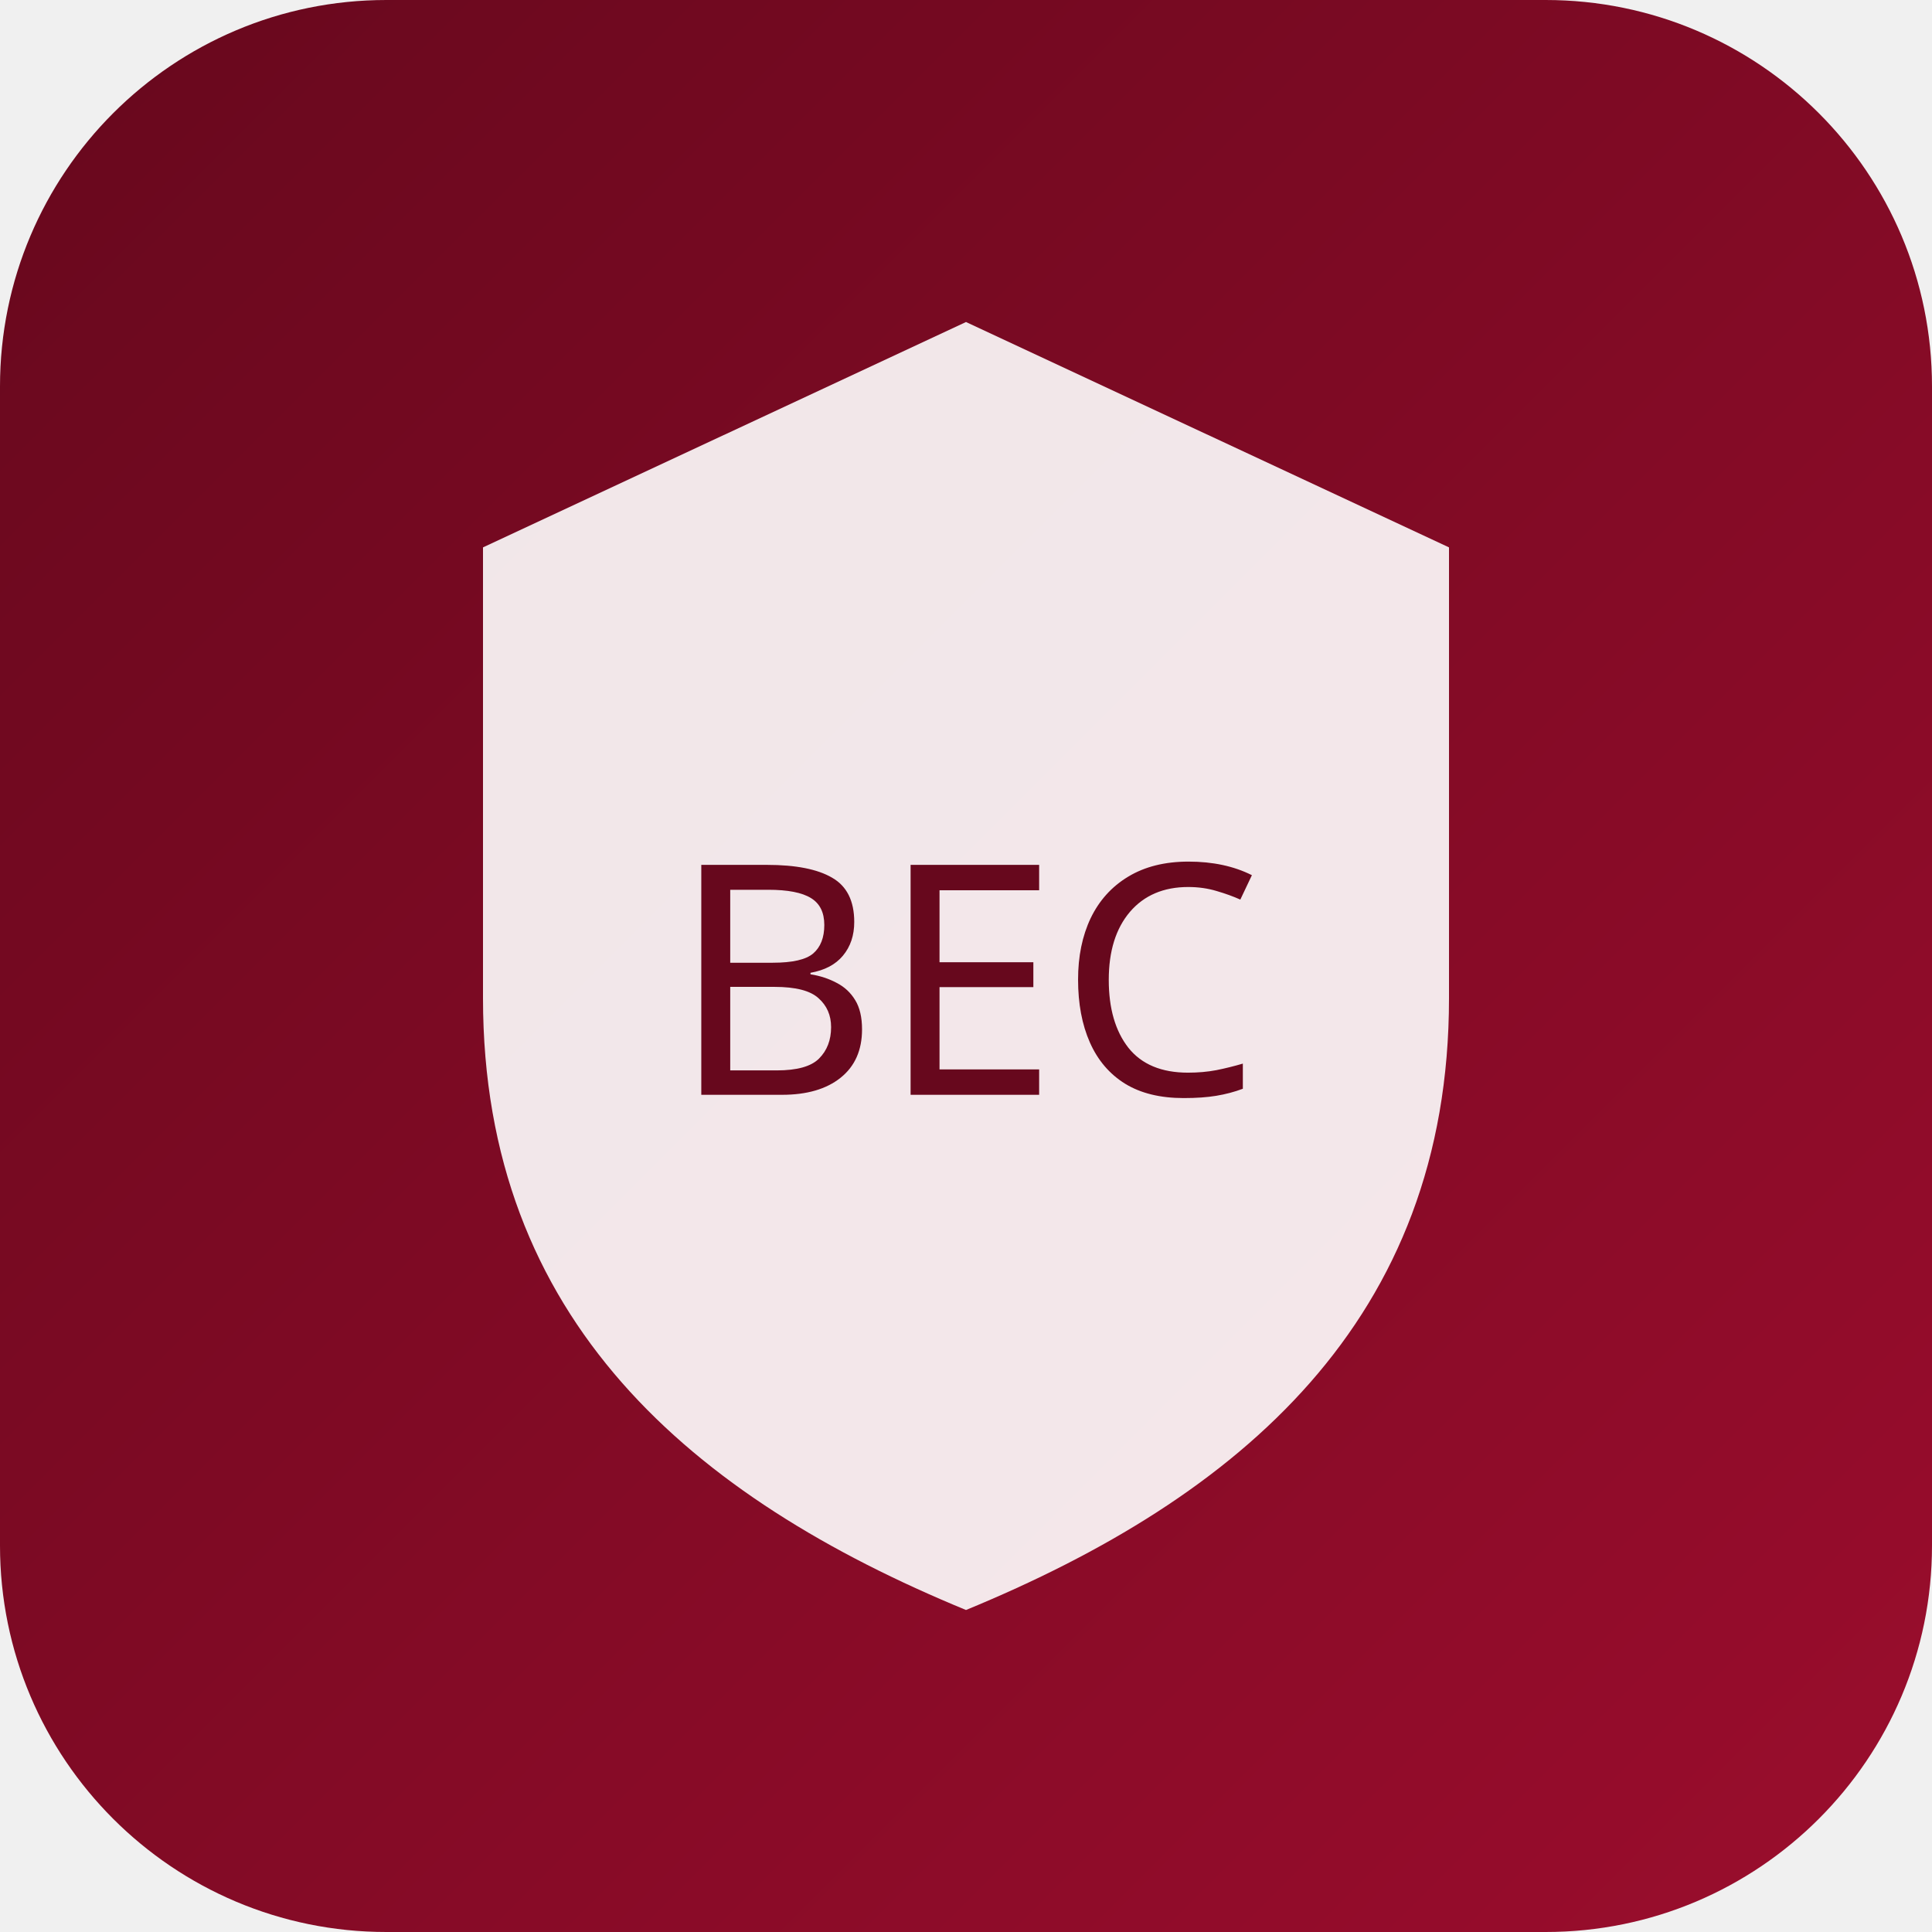
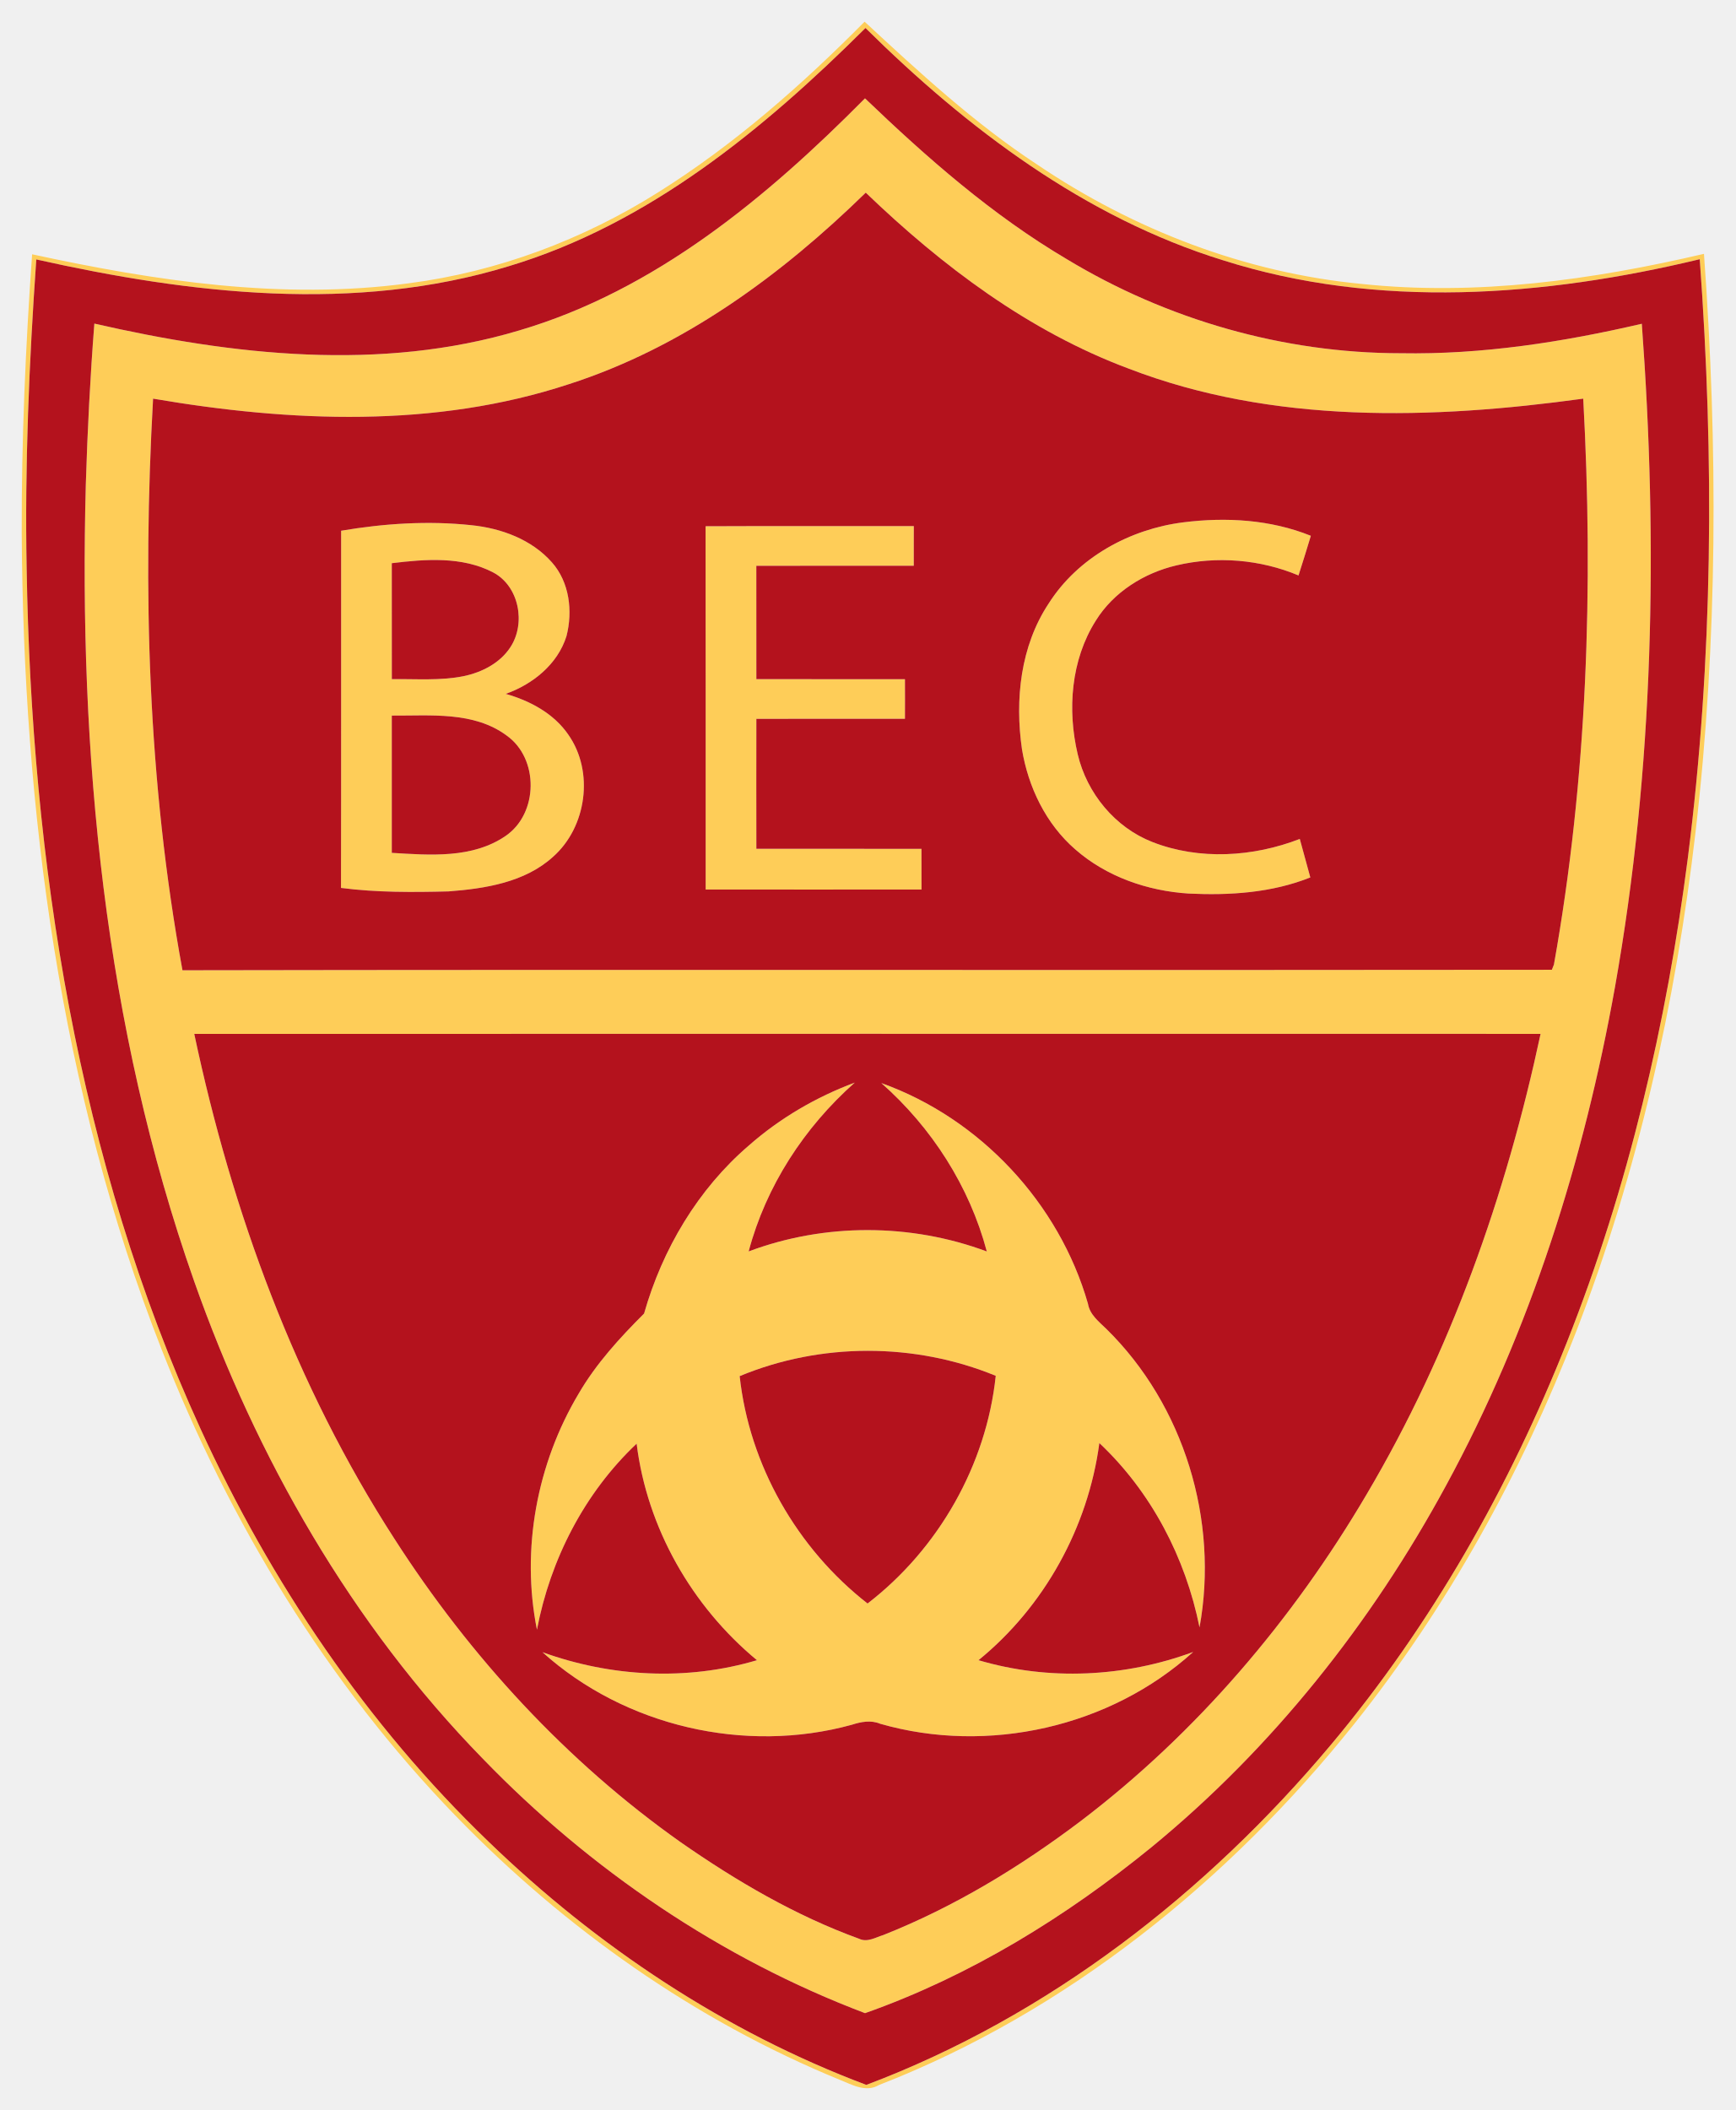
- <svg xmlns="http://www.w3.org/2000/svg" viewBox="0 0 120 120" role="img" aria-label="Logo équipe">
-   <defs>
-     <linearGradient id="becShield" x1="0" y1="0" x2="1" y2="1">
-       <stop offset="0%" stop-color="#67081D" />
-       <stop offset="100%" stop-color="#9b0d2d" />
-     </linearGradient>
-   </defs>
-   <rect width="120" height="120" rx="24" fill="url(#becShield)" />
-   <path d="M60 20L90 34V62c0 20-13 31-30 38-17-7-30-18-30-38V34L60 20z" fill="#fff" opacity="0.9" />
-   <text x="60" y="68" text-anchor="middle" font-family="Epilogue, sans-serif" font-size="20" fill="#67081D">BEC</text>
+ <svg xmlns="http://www.w3.org/2000/svg" width="400" height="486.35" version="1.1" viewBox="0 0 105.83 128.68">
+   <g transform="translate(-43.386 -61.302)">
+     <g transform="matrix(.26867 0 0 .26867 -16.814 45.698)">
+       <g id="#fecd58ff" fill="#fecd58">
+         <path d="m420.33 63c12.43 11.52 24.95 23.08 39.16 32.42 21.89 14.8 47.29 24.59 73.66 27.11 26.07 2.76 52.34-0.9 77.72-6.83 3.18 43.71 3.16 87.76-1.92 131.32-4.52 38.77-13.09 77.2-27.21 113.63-12.33 31.81-28.98 62.07-50.28 88.77-28.44 35.57-65.2 65.33-107.87 81.94-2.97 1.77-6.09-0.07-8.91-1.19-32.85-13.46-62.42-34.38-87.09-59.81-29.33-30.22-51.51-66.9-66.85-106-23.12-58.8-31.38-122.43-31.75-185.31-0.06-21.1 0.87-42.2 2.36-63.25 27.99 6.07 56.9 10.45 85.53 6.58 20.13-2.61 39.54-9.9 56.69-20.71 17.19-10.79 32.52-24.29 46.76-38.67m-80.79 55.51c-34.9 10.68-72.23 6.29-107.24-1.54-1.63 23.31-2.63 46.67-2.19 70.03 1.08 66.71 11.55 134.33 39.46 195.39 15.94 34.81 37.74 67.14 65.4 93.73 24.58 23.76 53.68 43.16 85.75 55.21 41.33-15.57 77.24-43.54 105.47-77.21 22.81-27.2 40.53-58.46 53.58-91.42 13.95-35.18 22.61-72.31 27.43-109.8 5.74-45.07 6.03-90.71 2.71-135.98-35.31 8.49-73.17 11.4-108.24 0.23-31.32-9.68-58.09-29.92-81.14-52.71-23.08 22.97-49.28 44.56-80.99 54.07z" />
+         <path d="m341.93 133.08c30.85-9.08 56.25-30.22 78.49-52.68 14.09 13.51 28.89 26.51 45.77 36.48 22.76 13.77 49.22 21.37 75.85 21.38 18.45 0.33 36.8-2.53 54.72-6.69 3.71 50.16 2.74 100.9-6.08 150.51-7.04 39.36-19.23 78.04-38.38 113.24-16.91 31.19-39.38 59.54-66.86 82.07-19.48 15.87-41.25 29.27-65.01 37.66-32.77-12.41-62.43-32.58-86.75-57.74-29.81-30.52-51.44-68.38-65.57-108.47-20.37-57.84-26.21-119.82-24.57-180.81 0.37-12.18 0.99-24.35 1.94-36.5 31.47 7.21 65.01 10.97 96.45 1.55m78.66-31.27c-19.22 18.78-41.56 35.16-67.38 43.47-30.42 10.03-63.22 8.62-94.4 3.29-2.41 43.3-1.19 87.02 6.67 129.75 103.62-0.19 207.24 0.03 310.86-0.11 0.12-0.3 0.35-0.89 0.47-1.19 7.57-42.33 9-85.57 6.65-128.45-34.27 4.71-70.39 5.82-103.19-6.82-22.69-8.47-42.35-23.28-59.68-39.94m-152.43 190.96c8.55 40.37 22.98 79.85 45.45 114.62 17.16 26.72 39.05 50.55 65.03 68.9 12.6 8.77 25.98 16.62 40.45 21.87 1.85 0.89 3.73-0.31 5.5-0.85 16.11-6.39 31.05-15.48 44.85-25.91 26.32-20.01 48.1-45.66 64.84-74.1 19.07-32.24 31.68-67.99 39.5-104.54-101.87-0.01-203.75-0.03-305.62 0.01z" />
+         <path d="m492.7 176.64c9.67-1.22 19.81-0.63 28.93 3.06-0.9 3.01-1.84 6-2.8 9-8.69-3.65-18.56-4.45-27.73-2.28-7.35 1.73-14.27 6.06-18.29 12.55-5.64 8.91-6.49 20.23-4.1 30.33 2.08 8.82 8.45 16.59 16.95 19.91 10.67 4.17 22.88 3.4 33.46-0.7 0.8 2.92 1.6 5.83 2.39 8.74-8.74 3.5-18.32 4.11-27.62 3.66-9.34-0.59-18.7-3.83-25.79-10.07-6.63-5.77-10.64-14.12-12.05-22.71-1.63-11.25-0.34-23.4 6.06-33.06 6.64-10.46 18.45-16.91 30.59-18.43z" />
+         <path d="m301.5 178.55c9.73-1.65 19.72-2.31 29.55-1.26 6.78 0.69 13.69 3.22 18.29 8.43 4 4.5 4.78 11.1 3.31 16.77-1.99 6.36-7.65 10.93-13.78 13.09 5.51 1.57 10.9 4.44 14.21 9.27 5.9 8.4 4.16 20.98-3.49 27.73-6.39 5.8-15.4 7.21-23.7 7.84-8.14 0.21-16.32 0.26-24.42-0.79 0.06-27.03 0.01-54.06 0.03-81.08m11.5 7.37c0 8.77-0.01 17.55 0.01 26.32 5.45-0.08 10.97 0.4 16.35-0.69 4.11-0.87 8.2-2.95 10.55-6.55 3.58-5.43 2-13.89-3.93-17-7.04-3.66-15.35-3.01-22.98-2.08m0 34.59v31.16c8.66 0.52 18.3 1.33 25.83-3.84 7.47-5.08 7.62-17.56 0.24-22.79-7.49-5.54-17.3-4.47-26.07-4.53z" />
+         <path d="m384.23 177.53c15.76-0.07 31.51-0.02 47.27-0.03 0 3 0 6-0.01 9-11.91 0.02-23.82-0.03-35.74 0.02 0 8.57-0.01 17.15 0.01 25.72 11.24 0.02 22.48 0.01 33.73 0.01 0.01 2.99 0.02 5.99 0 8.99-11.24 0.02-22.48 0.01-33.73 0.01-0.02 9.83-0.02 19.66 0 29.5 12.49 0.01 24.99-0.02 37.48 0.01 0.01 3.07 0.01 6.15 0.01 9.23-16.34 0.01-32.67 0.02-49 0-0.01-27.49 0.02-54.97-0.02-82.46z" />
+         <path d="m394.06 318.09c7.04-6.2 15.26-11 24.04-14.27-11.47 10.16-20.14 23.47-24.09 38.32 17.27-6.48 36.78-6.43 54.06 0.01-3.93-14.78-12.5-28.13-23.95-38.23 22.4 8.01 40.38 27.24 46.92 50.11 0.42 2.49 2.48 4.05 4.18 5.71 17.63 17.31 25.57 43.49 21.14 67.74-3.18-15.82-10.95-30.74-22.74-41.84-2.55 19.11-12.47 37.1-27.43 49.29 15.92 4.71 33.2 3.87 48.73-1.87-18.84 17.08-46.64 23.32-71.05 16.3-2.13-0.89-4.35-0.45-6.46 0.23-24.2 6.67-51.54 0.35-70.21-16.48 15.55 5.63 32.78 6.56 48.69 1.82-14.79-12.25-24.95-30.04-27.31-49.15-11.85 11.18-19.58 26.28-22.63 42.22-3.65-18.21-0.02-37.67 9.47-53.58 3.96-6.81 9.31-12.65 14.85-18.18 4.15-14.6 12.21-28.22 23.79-38.15m-2.09 52.36c2.19 20.21 13.04 39.13 29.03 51.61 16.11-12.4 26.96-31.43 29.1-51.68-18.41-7.58-39.73-7.58-58.13 0.07z" />
+       </g>
+       <g id="#b4121dff" fill="#b4121d">
+         <path d="m339.54 118.51c31.71-9.51 57.91-31.1 80.99-54.07 23.05 22.79 49.82 43.03 81.14 52.71 35.07 11.17 72.93 8.26 108.24-0.23 3.32 45.27 3.03 90.91-2.71 135.98-4.82 37.49-13.48 74.62-27.43 109.8-13.05 32.96-30.77 64.22-53.58 91.42-28.23 33.67-64.14 61.64-105.47 77.21-32.07-12.05-61.17-31.45-85.75-55.21-27.66-26.59-49.46-58.92-65.4-93.73-27.91-61.06-38.38-128.68-39.46-195.39-0.44-23.36 0.56-46.72 2.19-70.03 35.01 7.83 72.34 12.22 107.24 1.54m2.39 14.57c-31.44 9.42-64.98 5.66-96.45-1.55-0.95 12.15-1.57 24.32-1.94 36.5-1.64 60.99 4.2 122.97 24.57 180.81 14.13 40.09 35.76 77.95 65.57 108.47 24.32 25.16 53.98 45.33 86.75 57.74 23.76-8.39 45.53-21.79 65.01-37.66 27.48-22.53 49.95-50.88 66.86-82.07 19.15-35.2 31.34-73.88 38.38-113.24 8.82-49.61 9.79-100.35 6.08-150.51-17.92 4.16-36.27 7.02-54.72 6.69-26.63-0.01-53.09-7.61-75.85-21.38-16.88-9.97-31.68-22.97-45.77-36.48-22.24 22.46-47.64 43.6-78.49 52.68z" />
+         <path d="m420.59 101.81c17.33 16.66 36.99 31.47 59.68 39.94 32.8 12.64 68.92 11.53 103.19 6.82 2.35 42.88 0.92 86.12-6.65 128.45-0.12 0.3-0.35 0.89-0.47 1.19-103.62 0.14-207.24-0.08-310.86 0.11-7.86-42.73-9.08-86.45-6.67-129.75 31.18 5.33 63.98 6.74 94.4-3.29 25.82-8.31 48.16-24.69 67.38-43.47m72.11 74.83c-12.14 1.52-23.95 7.97-30.59 18.43-6.4 9.66-7.69 21.81-6.06 33.06 1.41 8.59 5.42 16.94 12.05 22.71 7.09 6.24 16.45 9.48 25.79 10.07 9.3 0.45 18.88-0.16 27.62-3.66-0.79-2.91-1.59-5.82-2.39-8.74-10.58 4.1-22.79 4.87-33.46 0.7-8.5-3.32-14.87-11.09-16.95-19.91-2.39-10.1-1.54-21.42 4.1-30.33 4.02-6.49 10.94-10.82 18.29-12.55 9.17-2.17 19.04-1.37 27.73 2.28 0.96-3 1.9-5.99 2.8-9-9.12-3.69-19.26-4.28-28.93-3.06m-191.2 1.91c-0.02 27.02 0.03 54.05-0.03 81.08 8.1 1.05 16.28 1 24.42 0.79 8.3-0.63 17.31-2.04 23.7-7.84 7.65-6.75 9.39-19.33 3.49-27.73-3.31-4.83-8.7-7.7-14.21-9.27 6.13-2.16 11.79-6.73 13.78-13.09 1.47-5.67 0.69-12.27-3.31-16.77-4.6-5.21-11.51-7.74-18.29-8.43-9.83-1.05-19.82-0.39-29.55 1.26m82.73-1.02c0.04 27.49 0.01 54.97 0.02 82.46 16.33 0.02 32.66 0.01 49 0 0-3.08 0-6.16-0.01-9.23-12.49-0.03-24.99 0-37.48-0.01-0.02-9.84-0.02-19.67 0-29.5 11.25 0 22.49 0.01 33.73-0.01 0.02-3 0.01-6 0-8.99-11.25 0-22.49 0.01-33.73-0.01-0.02-8.57-0.01-17.15-0.01-25.72 11.92-0.05 23.83 0 35.74-0.02 0.01-3 0.01-6 0.01-9-15.76 0.01-31.51-0.04-47.27 0.03z" />
+         <path d="m313 185.92c7.63-0.93 15.94-1.58 22.98 2.08 5.93 3.11 7.51 11.57 3.93 17-2.35 3.6-6.44 5.68-10.55 6.55-5.38 1.09-10.9 0.61-16.35 0.69-0.02-8.77-0.01-17.55-0.01-26.32z" />
+         <path d="m313 220.51c8.77 0.06 18.58-1.01 26.07 4.53 7.38 5.23 7.23 17.71-0.24 22.79-7.53 5.17-17.17 4.36-25.83 3.84v-31.16z" />
+         <path d="m268.16 292.77c101.87-0.04 203.75-0.02 305.62-0.01-7.82 36.55-20.43 72.3-39.5 104.54-16.74 28.44-38.52 54.09-64.84 74.1-13.8 10.43-28.74 19.52-44.85 25.91-1.77 0.54-3.65 1.74-5.5 0.85-14.47-5.25-27.85-13.1-40.45-21.87-25.98-18.35-47.87-42.18-65.03-68.9-22.47-34.77-36.9-74.25-45.45-114.62m125.9 25.32c-11.58 9.93-19.64 23.55-23.79 38.15-5.54 5.53-10.89 11.37-14.85 18.18-9.49 15.91-13.12 35.37-9.47 53.58 3.05-15.94 10.78-31.04 22.63-42.22 2.36 19.11 12.52 36.9 27.31 49.15-15.91 4.74-33.14 3.81-48.69-1.82 18.67 16.83 46.01 23.15 70.21 16.48 2.11-0.68 4.33-1.12 6.46-0.23 24.41 7.02 52.21 0.78 71.05-16.3-15.53 5.74-32.81 6.58-48.73 1.87 14.96-12.19 24.88-30.18 27.43-49.29 11.79 11.1 19.56 26.02 22.74 41.84 4.43-24.25-3.51-50.43-21.14-67.74-1.7-1.66-3.76-3.22-4.18-5.71-6.54-22.87-24.52-42.1-46.92-50.11 11.45 10.1 20.02 23.45 23.95 38.23-17.28-6.44-36.79-6.49-54.06-0.01 3.95-14.85 12.62-28.16 24.09-38.32-8.78 3.27-17 8.07-24.04 14.27z" />
+         <path d="m391.97 370.45c18.4-7.65 39.72-7.65 58.13-0.07-2.14 20.25-12.99 39.28-29.1 51.68-15.99-12.48-26.84-31.4-29.03-51.61z" />
+       </g>
+     </g>
+   </g>
</svg>
